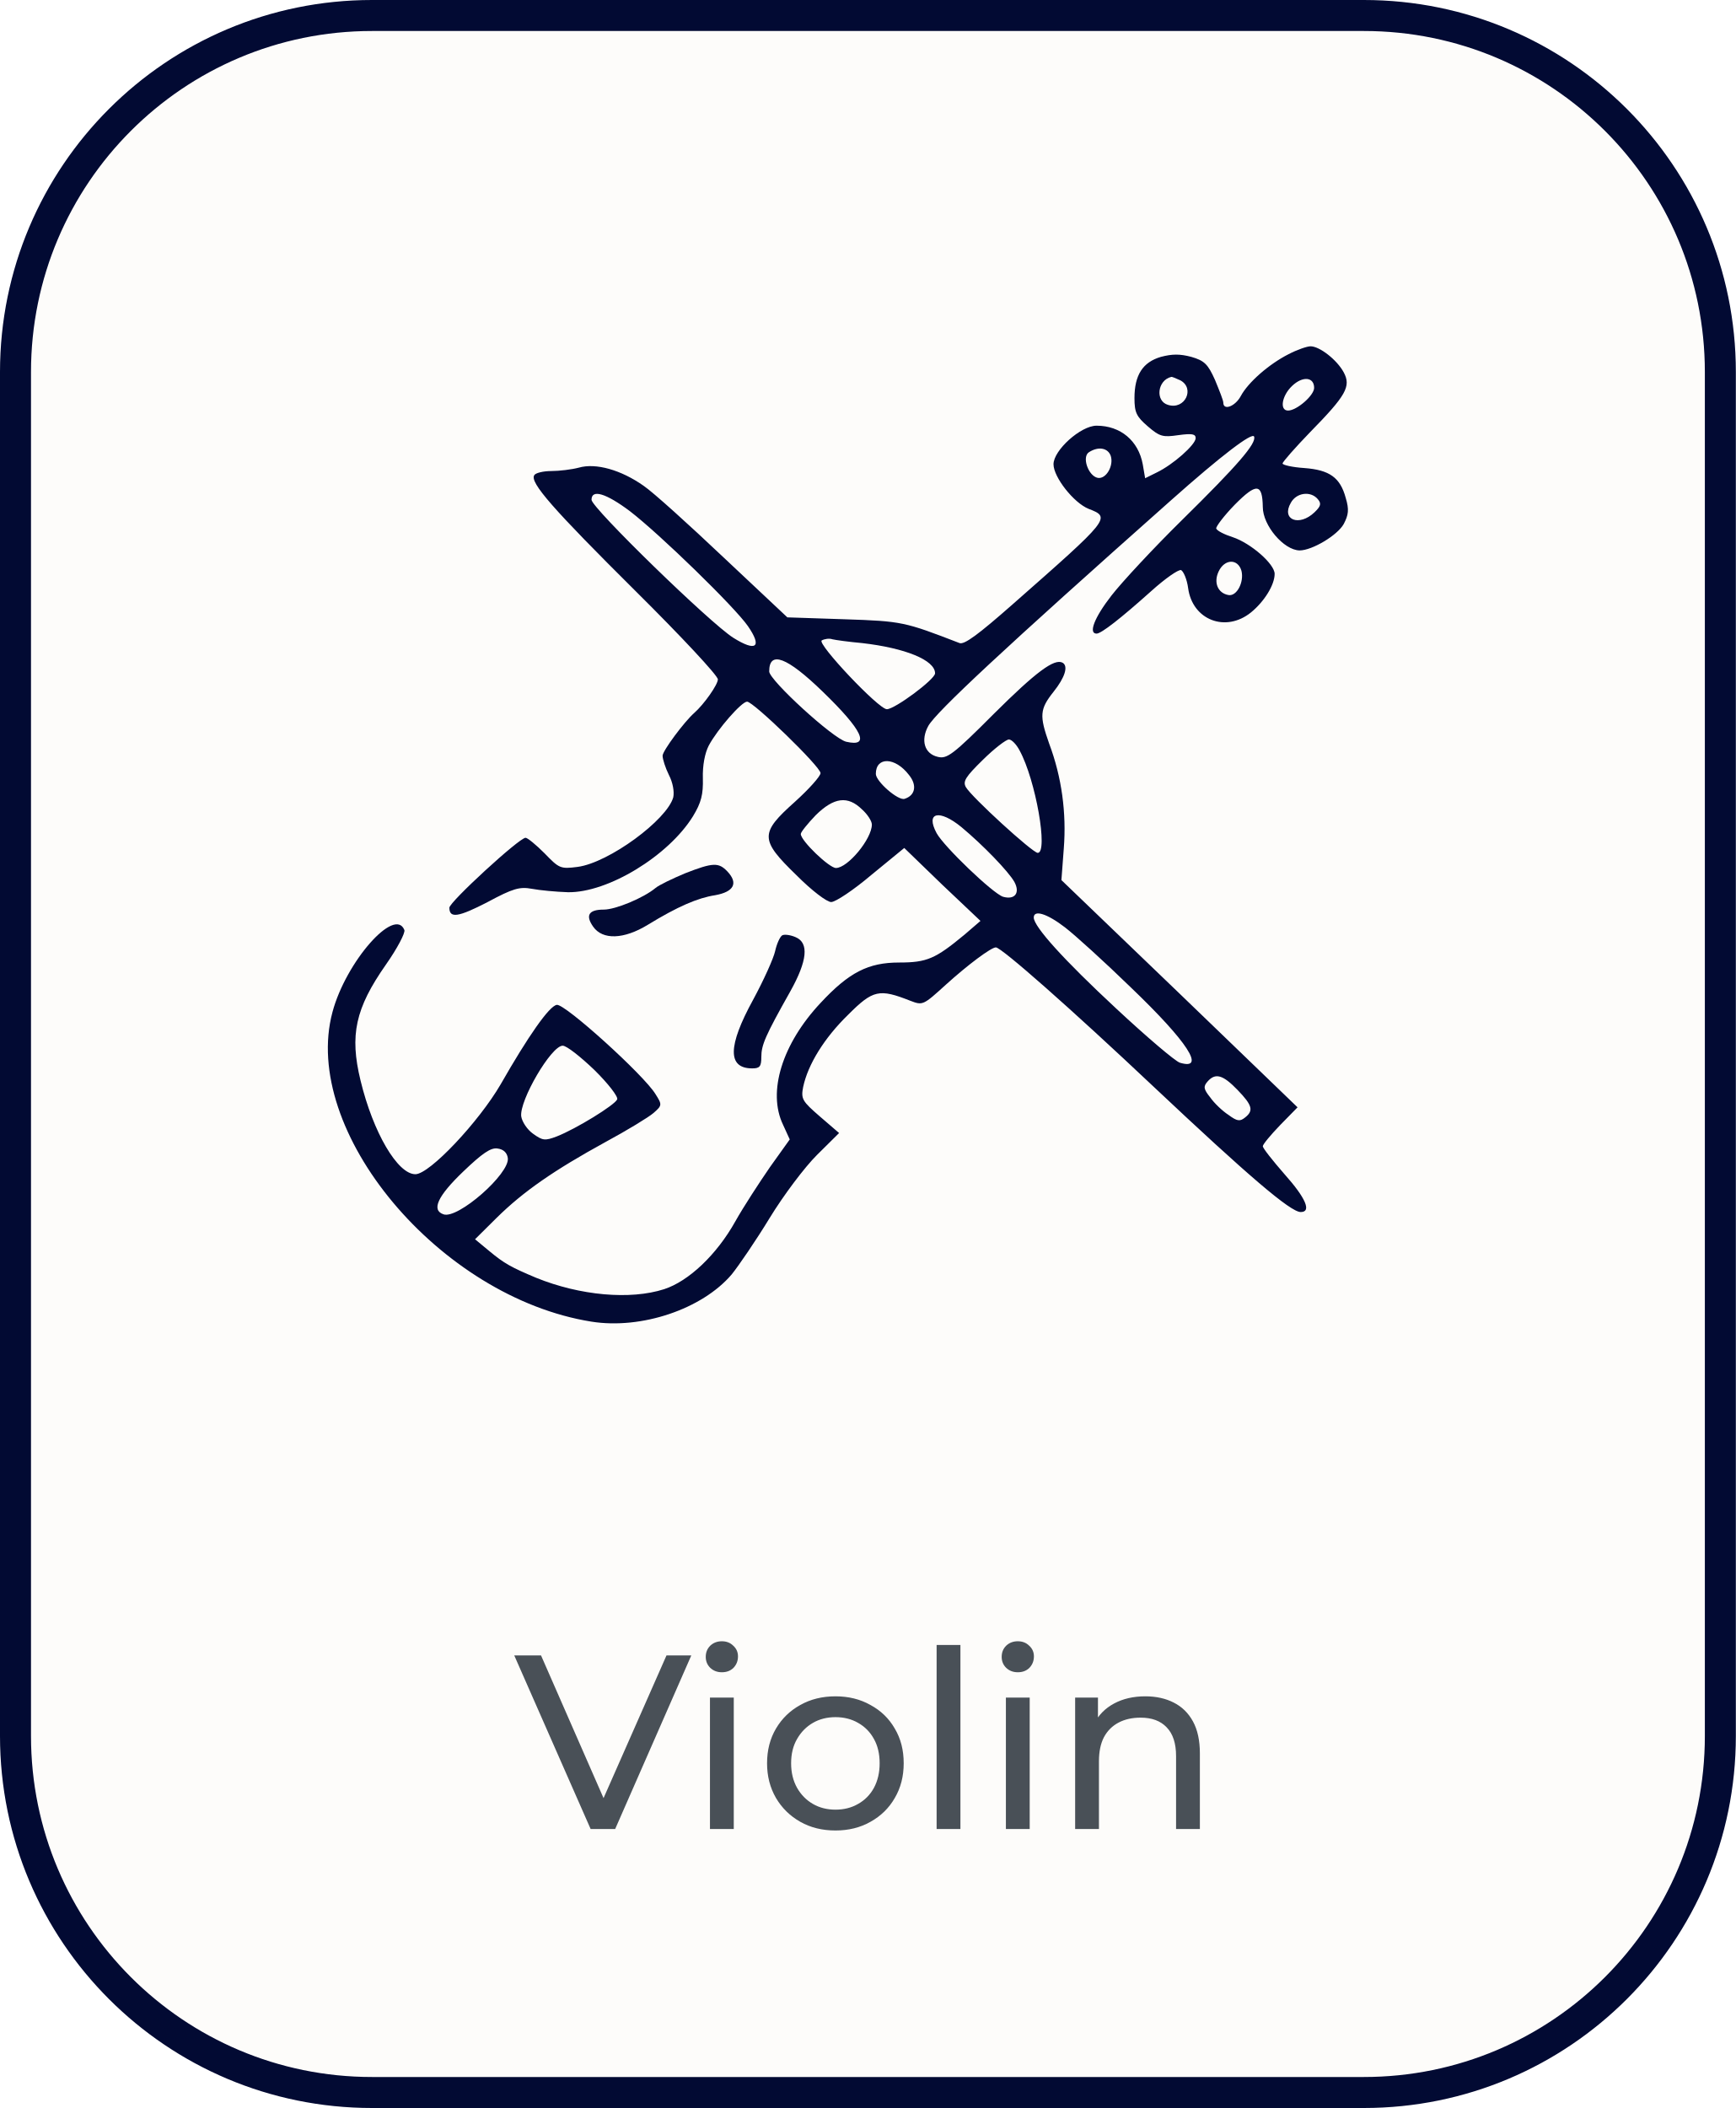
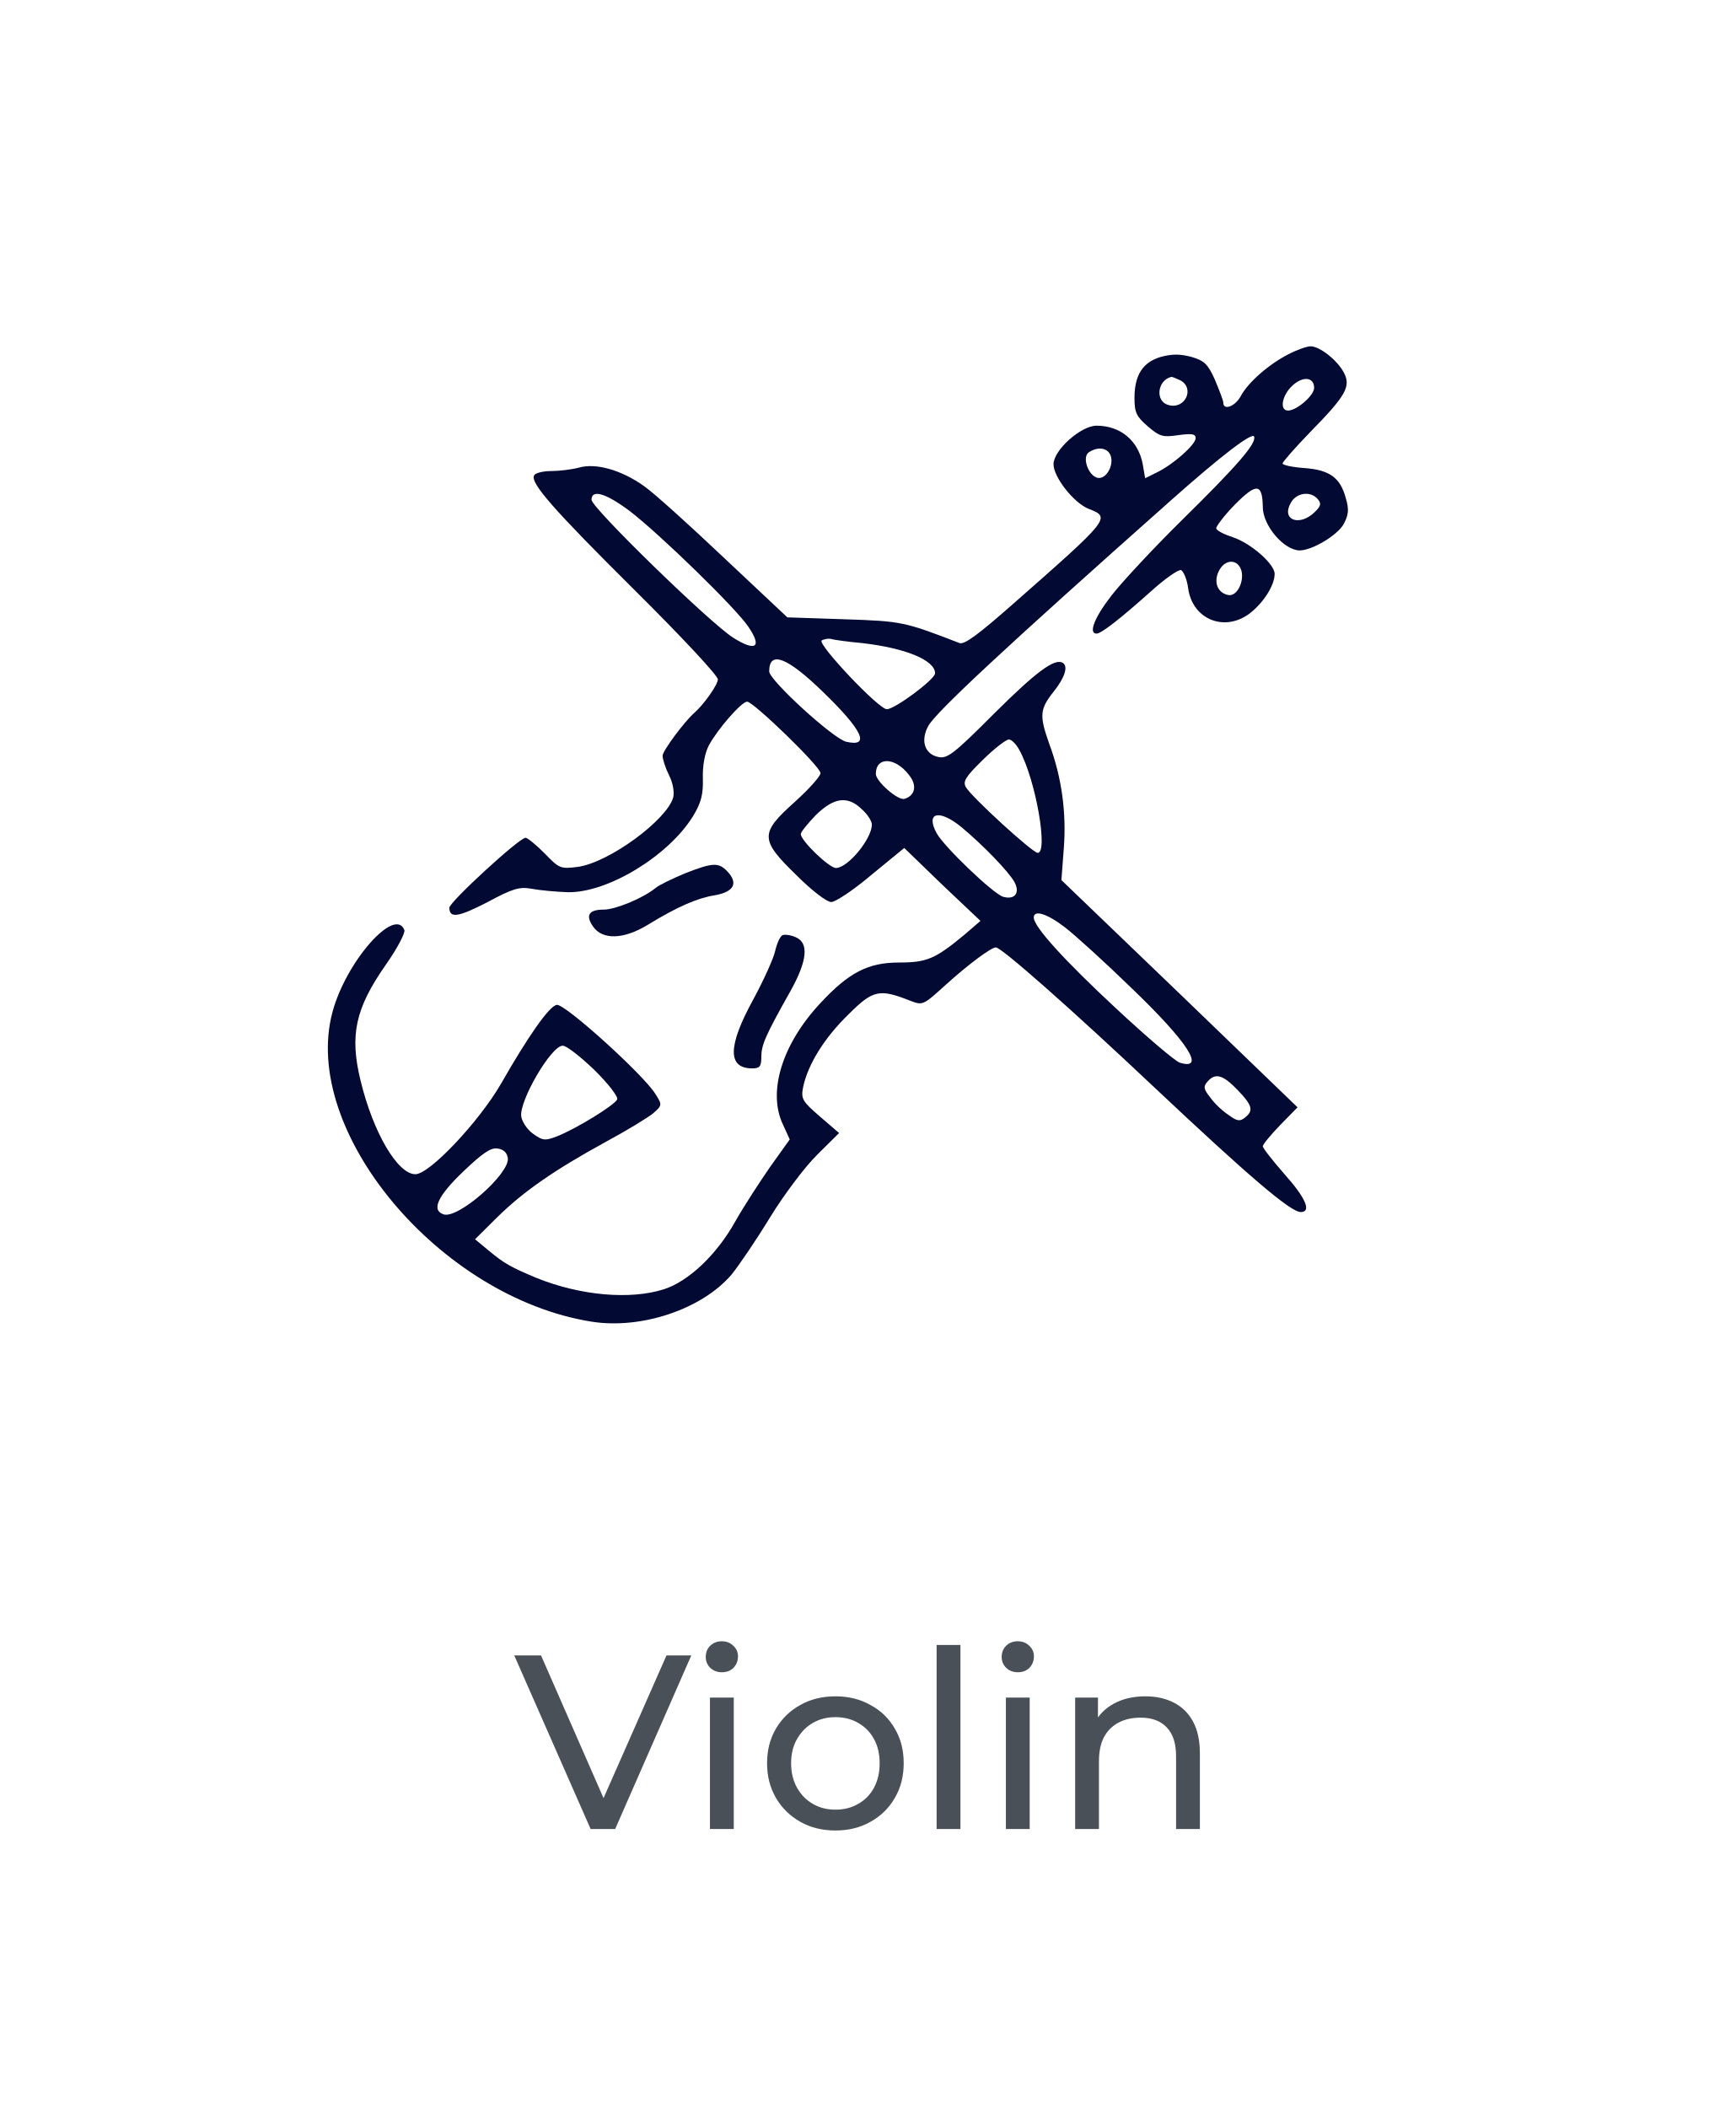
<svg xmlns="http://www.w3.org/2000/svg" width="56" height="68" viewBox="0 0 56 68" fill="none">
-   <rect x="0.5" y="0.5" width="55" height="67" rx="11.5" fill="#FDFCFA" />
  <path d="M41.567 11.427C40.943 11.744 40.267 12.329 40.026 12.781C39.847 13.11 39.465 13.256 39.465 12.988C39.465 12.915 39.338 12.598 39.197 12.256C38.968 11.744 38.853 11.634 38.433 11.512C38.064 11.415 37.822 11.415 37.452 11.512C36.866 11.683 36.599 12.098 36.599 12.842C36.599 13.305 36.662 13.439 37.032 13.756C37.414 14.085 37.516 14.11 38.013 14.037C38.459 13.976 38.573 14 38.573 14.134C38.573 14.342 37.847 14.988 37.312 15.244L36.943 15.427L36.866 14.976C36.726 14.22 36.153 13.732 35.376 13.732C34.866 13.732 33.987 14.525 33.987 14.976C33.987 15.39 34.637 16.22 35.121 16.415C35.847 16.695 35.822 16.72 32.662 19.5C31.567 20.464 31.108 20.805 30.955 20.744C29.185 20.061 29.108 20.037 27.236 19.976L25.401 19.915L23.35 17.988C22.229 16.927 21.07 15.878 20.764 15.671C20.038 15.159 19.223 14.927 18.675 15.085C18.446 15.146 18.038 15.195 17.784 15.195C17.529 15.195 17.274 15.256 17.236 15.329C17.083 15.561 17.834 16.415 20.51 19.073C21.974 20.525 23.159 21.793 23.159 21.915C23.159 22.085 22.713 22.72 22.395 23C22.076 23.281 21.376 24.22 21.376 24.378C21.376 24.488 21.465 24.768 21.58 25C21.707 25.244 21.758 25.537 21.72 25.72C21.516 26.451 19.643 27.829 18.637 27.964C18.076 28.037 18.038 28.012 17.567 27.525C17.299 27.256 17.019 27.025 16.955 27.025C16.752 27.025 14.497 29.098 14.497 29.281C14.497 29.634 14.79 29.585 15.732 29.098C16.548 28.659 16.764 28.598 17.159 28.671C17.414 28.72 17.936 28.768 18.319 28.781C19.605 28.805 21.567 27.61 22.357 26.329C22.624 25.89 22.688 25.622 22.675 25.11C22.662 24.695 22.739 24.293 22.866 24.049C23.146 23.525 23.924 22.634 24.102 22.634C24.306 22.634 26.471 24.732 26.471 24.939C26.471 25.037 26.102 25.451 25.643 25.866C24.51 26.878 24.51 27.085 25.694 28.232C26.191 28.732 26.675 29.098 26.815 29.098C26.955 29.098 27.541 28.707 28.115 28.22L29.172 27.354L30.395 28.537L31.631 29.707L31.121 30.146C30.178 30.927 29.911 31.049 29.006 31.049C28.013 31.049 27.389 31.366 26.471 32.354C25.236 33.671 24.752 35.22 25.261 36.281L25.478 36.756L24.841 37.647C24.497 38.147 23.987 38.927 23.72 39.403C23.121 40.476 22.217 41.329 21.427 41.586C20.331 41.939 18.713 41.793 17.299 41.22C16.484 40.878 16.267 40.756 15.796 40.366L15.325 39.976L16.026 39.281C16.892 38.427 17.885 37.744 19.529 36.842C20.229 36.464 20.93 36.037 21.083 35.903C21.363 35.659 21.363 35.634 21.146 35.293C20.777 34.683 18.217 32.366 17.962 32.415C17.72 32.451 17.045 33.415 16.153 34.976C15.452 36.183 13.86 37.878 13.401 37.878C12.828 37.878 12.038 36.537 11.631 34.854C11.274 33.39 11.465 32.525 12.446 31.122C12.815 30.598 13.083 30.085 13.045 30C12.739 29.232 11.159 31.025 10.726 32.647C9.694 36.488 14.178 41.854 19.083 42.634C20.688 42.89 22.65 42.232 23.605 41.11C23.822 40.842 24.382 40.025 24.828 39.293C25.274 38.561 25.962 37.647 26.357 37.256L27.07 36.549L26.446 36.012C25.885 35.525 25.834 35.451 25.911 35.061C26.064 34.342 26.586 33.488 27.363 32.732C28.166 31.927 28.369 31.89 29.363 32.281C29.771 32.439 29.784 32.427 30.51 31.768C31.223 31.122 31.974 30.561 32.127 30.561C32.306 30.561 34.535 32.525 37.236 35.073C40.255 37.915 41.631 39.098 41.962 39.098C42.319 39.098 42.127 38.647 41.44 37.878C41.057 37.439 40.739 37.037 40.739 36.976C40.739 36.915 40.994 36.61 41.299 36.293L41.86 35.72L38.051 32.049L34.242 28.39L34.319 27.366C34.408 26.232 34.255 25.073 33.847 23.988C33.529 23.085 33.541 22.878 33.987 22.317C34.357 21.854 34.471 21.488 34.28 21.378C34.013 21.232 33.414 21.683 32.064 23.025C30.739 24.354 30.548 24.488 30.255 24.415C29.822 24.317 29.694 23.878 29.949 23.415C30.204 22.964 32.37 20.939 37.783 16.134C39.401 14.695 40.408 13.927 40.459 14.085C40.535 14.305 39.936 15 38.127 16.781C37.21 17.683 36.191 18.781 35.86 19.207C35.299 19.927 35.108 20.439 35.376 20.439C35.529 20.439 36.153 19.951 37.147 19.061C37.58 18.671 38.013 18.366 38.102 18.39C38.178 18.427 38.293 18.683 38.331 18.976C38.471 20 39.541 20.415 40.357 19.756C40.79 19.403 41.121 18.866 41.121 18.512C41.121 18.195 40.357 17.525 39.771 17.329C39.503 17.244 39.261 17.122 39.236 17.049C39.223 16.988 39.49 16.634 39.834 16.281C40.535 15.573 40.726 15.585 40.739 16.354C40.739 16.951 41.414 17.744 41.924 17.756C42.331 17.756 43.147 17.268 43.35 16.903C43.503 16.61 43.529 16.439 43.414 16.061C43.236 15.403 42.892 15.159 42.077 15.098C41.694 15.073 41.376 15 41.376 14.951C41.376 14.903 41.783 14.439 42.267 13.939C43.427 12.756 43.592 12.464 43.35 12.012C43.134 11.61 42.573 11.171 42.28 11.171C42.166 11.171 41.847 11.281 41.567 11.427ZM38.077 12.268C38.56 12.525 38.229 13.232 37.682 13.061C37.261 12.939 37.338 12.268 37.783 12.159C37.809 12.146 37.936 12.207 38.077 12.268ZM42.395 12.512C42.395 12.756 41.834 13.244 41.554 13.244C41.274 13.244 41.35 12.768 41.682 12.451C42.026 12.122 42.395 12.159 42.395 12.512ZM35.834 14.707C35.936 15.025 35.682 15.464 35.414 15.415C35.108 15.354 34.892 14.732 35.134 14.585C35.44 14.39 35.745 14.451 35.834 14.707ZM20.319 16.488C21.287 17.232 23.694 19.573 24.127 20.195C24.599 20.878 24.395 21.037 23.656 20.573C22.904 20.098 19.083 16.378 19.083 16.122C19.083 15.768 19.554 15.915 20.319 16.488ZM42.51 16.098C42.637 16.244 42.611 16.329 42.408 16.525C41.911 17 41.325 16.768 41.643 16.22C41.822 15.89 42.28 15.829 42.51 16.098ZM40.051 18.415C40.14 18.781 39.898 19.244 39.631 19.195C39.287 19.134 39.147 18.793 39.312 18.439C39.503 18.025 39.936 18.012 40.051 18.415ZM27.809 20.744C29.198 20.903 30.166 21.293 30.166 21.72C30.166 21.915 28.866 22.878 28.611 22.878C28.344 22.878 26.344 20.756 26.51 20.659C26.599 20.61 26.752 20.585 26.854 20.622C26.955 20.646 27.389 20.707 27.809 20.744ZM26.535 22.305C27.834 23.561 28.089 24.11 27.299 23.927C26.879 23.829 24.815 21.939 24.815 21.659C24.815 20.976 25.389 21.195 26.535 22.305ZM32.892 24.207C33.414 25.159 33.822 27.512 33.478 27.512C33.312 27.512 31.338 25.707 31.159 25.39C31.057 25.207 31.146 25.061 31.707 24.512C32.077 24.146 32.459 23.854 32.548 23.854C32.637 23.854 32.79 24.012 32.892 24.207ZM29.325 25C29.592 25.329 29.529 25.659 29.185 25.768C28.981 25.842 28.255 25.207 28.255 24.964C28.255 24.403 28.879 24.415 29.325 25ZM27.809 26.11C27.987 26.268 28.127 26.488 28.127 26.598C28.127 27.061 27.35 28 26.968 28C26.752 28 25.834 27.122 25.834 26.903C25.834 26.842 26.051 26.573 26.319 26.293C26.904 25.72 27.35 25.659 27.809 26.11ZM31.019 26.683C31.707 27.256 32.535 28.11 32.726 28.451C32.917 28.805 32.739 29.037 32.357 28.927C32.026 28.817 30.459 27.317 30.217 26.878C29.847 26.195 30.306 26.098 31.019 26.683ZM34.357 29.915C34.675 30.159 35.631 31.025 36.471 31.842C38.319 33.61 38.917 34.537 38.064 34.281C37.911 34.232 36.994 33.451 36.013 32.537C34.319 30.964 33.35 29.89 33.35 29.598C33.35 29.342 33.771 29.464 34.357 29.915ZM19.172 34.512C19.618 34.951 19.949 35.378 19.911 35.464C19.834 35.647 18.586 36.415 17.962 36.659C17.58 36.805 17.503 36.793 17.198 36.573C17.006 36.439 16.841 36.183 16.815 36.012C16.752 35.5 17.784 33.732 18.153 33.732C18.28 33.732 18.726 34.086 19.172 34.512ZM39.924 35.159C40.408 35.659 40.446 35.829 40.166 36.049C40 36.183 39.911 36.171 39.631 35.964C39.44 35.842 39.172 35.586 39.045 35.403C38.828 35.134 38.815 35.049 38.955 34.89C39.21 34.598 39.452 34.671 39.924 35.159ZM16.382 37.354C16.459 37.854 14.764 39.342 14.306 39.171C13.911 39.037 14.115 38.586 14.943 37.793C15.554 37.208 15.834 37.012 16.051 37.049C16.242 37.073 16.357 37.183 16.382 37.354Z" fill="#020A33" />
  <path d="M22.102 28.171C21.694 28.342 21.261 28.549 21.146 28.646C20.764 28.964 19.86 29.342 19.478 29.342C18.994 29.342 18.879 29.525 19.134 29.89C19.439 30.329 20.127 30.305 20.904 29.829C21.86 29.244 22.51 28.964 23.07 28.878C23.682 28.768 23.822 28.488 23.465 28.11C23.185 27.817 23.006 27.817 22.102 28.171Z" fill="#020A33" />
  <path d="M25.236 30.171C25.159 30.22 25.057 30.451 25.006 30.683C24.955 30.915 24.637 31.622 24.293 32.256C23.478 33.744 23.465 34.464 24.267 34.464C24.51 34.464 24.561 34.403 24.561 34.098C24.561 33.708 24.688 33.415 25.491 31.988C26.051 30.988 26.102 30.415 25.669 30.232C25.503 30.159 25.312 30.134 25.236 30.171Z" fill="#020A33" />
  <path d="M19.054 59L16.59 53.4H17.454L19.718 58.568H19.222L21.502 53.4H22.302L19.846 59H19.054ZM22.904 59V54.76H23.672V59H22.904ZM23.288 53.944C23.138 53.944 23.013 53.896 22.912 53.8C22.816 53.704 22.768 53.587 22.768 53.448C22.768 53.304 22.816 53.184 22.912 53.088C23.013 52.992 23.138 52.944 23.288 52.944C23.437 52.944 23.56 52.992 23.656 53.088C23.757 53.179 23.808 53.293 23.808 53.432C23.808 53.576 23.76 53.699 23.664 53.8C23.568 53.896 23.442 53.944 23.288 53.944ZM26.954 59.048C26.527 59.048 26.149 58.955 25.818 58.768C25.488 58.581 25.226 58.325 25.034 58C24.842 57.669 24.746 57.296 24.746 56.88C24.746 56.459 24.842 56.085 25.034 55.76C25.226 55.435 25.488 55.181 25.818 55C26.149 54.813 26.527 54.72 26.954 54.72C27.375 54.72 27.752 54.813 28.082 55C28.418 55.181 28.68 55.435 28.866 55.76C29.058 56.08 29.154 56.453 29.154 56.88C29.154 57.301 29.058 57.675 28.866 58C28.68 58.325 28.418 58.581 28.082 58.768C27.752 58.955 27.375 59.048 26.954 59.048ZM26.954 58.376C27.226 58.376 27.469 58.315 27.682 58.192C27.901 58.069 28.072 57.896 28.194 57.672C28.317 57.443 28.378 57.179 28.378 56.88C28.378 56.576 28.317 56.315 28.194 56.096C28.072 55.872 27.901 55.699 27.682 55.576C27.469 55.453 27.226 55.392 26.954 55.392C26.682 55.392 26.439 55.453 26.226 55.576C26.013 55.699 25.842 55.872 25.714 56.096C25.586 56.315 25.522 56.576 25.522 56.88C25.522 57.179 25.586 57.443 25.714 57.672C25.842 57.896 26.013 58.069 26.226 58.192C26.439 58.315 26.682 58.376 26.954 58.376ZM30.216 59V53.064H30.984V59H30.216ZM32.451 59V54.76H33.219V59H32.451ZM32.835 53.944C32.685 53.944 32.56 53.896 32.459 53.8C32.363 53.704 32.315 53.587 32.315 53.448C32.315 53.304 32.363 53.184 32.459 53.088C32.56 52.992 32.685 52.944 32.835 52.944C32.984 52.944 33.107 52.992 33.203 53.088C33.304 53.179 33.355 53.293 33.355 53.432C33.355 53.576 33.307 53.699 33.211 53.8C33.115 53.896 32.989 53.944 32.835 53.944ZM36.949 54.72C37.296 54.72 37.6 54.787 37.861 54.92C38.128 55.053 38.336 55.256 38.485 55.528C38.634 55.8 38.709 56.144 38.709 56.56V59H37.941V56.648C37.941 56.237 37.84 55.928 37.637 55.72C37.44 55.512 37.16 55.408 36.797 55.408C36.525 55.408 36.288 55.461 36.085 55.568C35.882 55.675 35.725 55.832 35.613 56.04C35.506 56.248 35.453 56.507 35.453 56.816V59H34.685V54.76H35.421V55.904L35.301 55.6C35.44 55.323 35.653 55.107 35.941 54.952C36.229 54.797 36.565 54.72 36.949 54.72Z" fill="#495057" />
-   <rect x="0.5" y="0.5" width="55" height="67" rx="11.5" stroke="#020A33" />
</svg>
